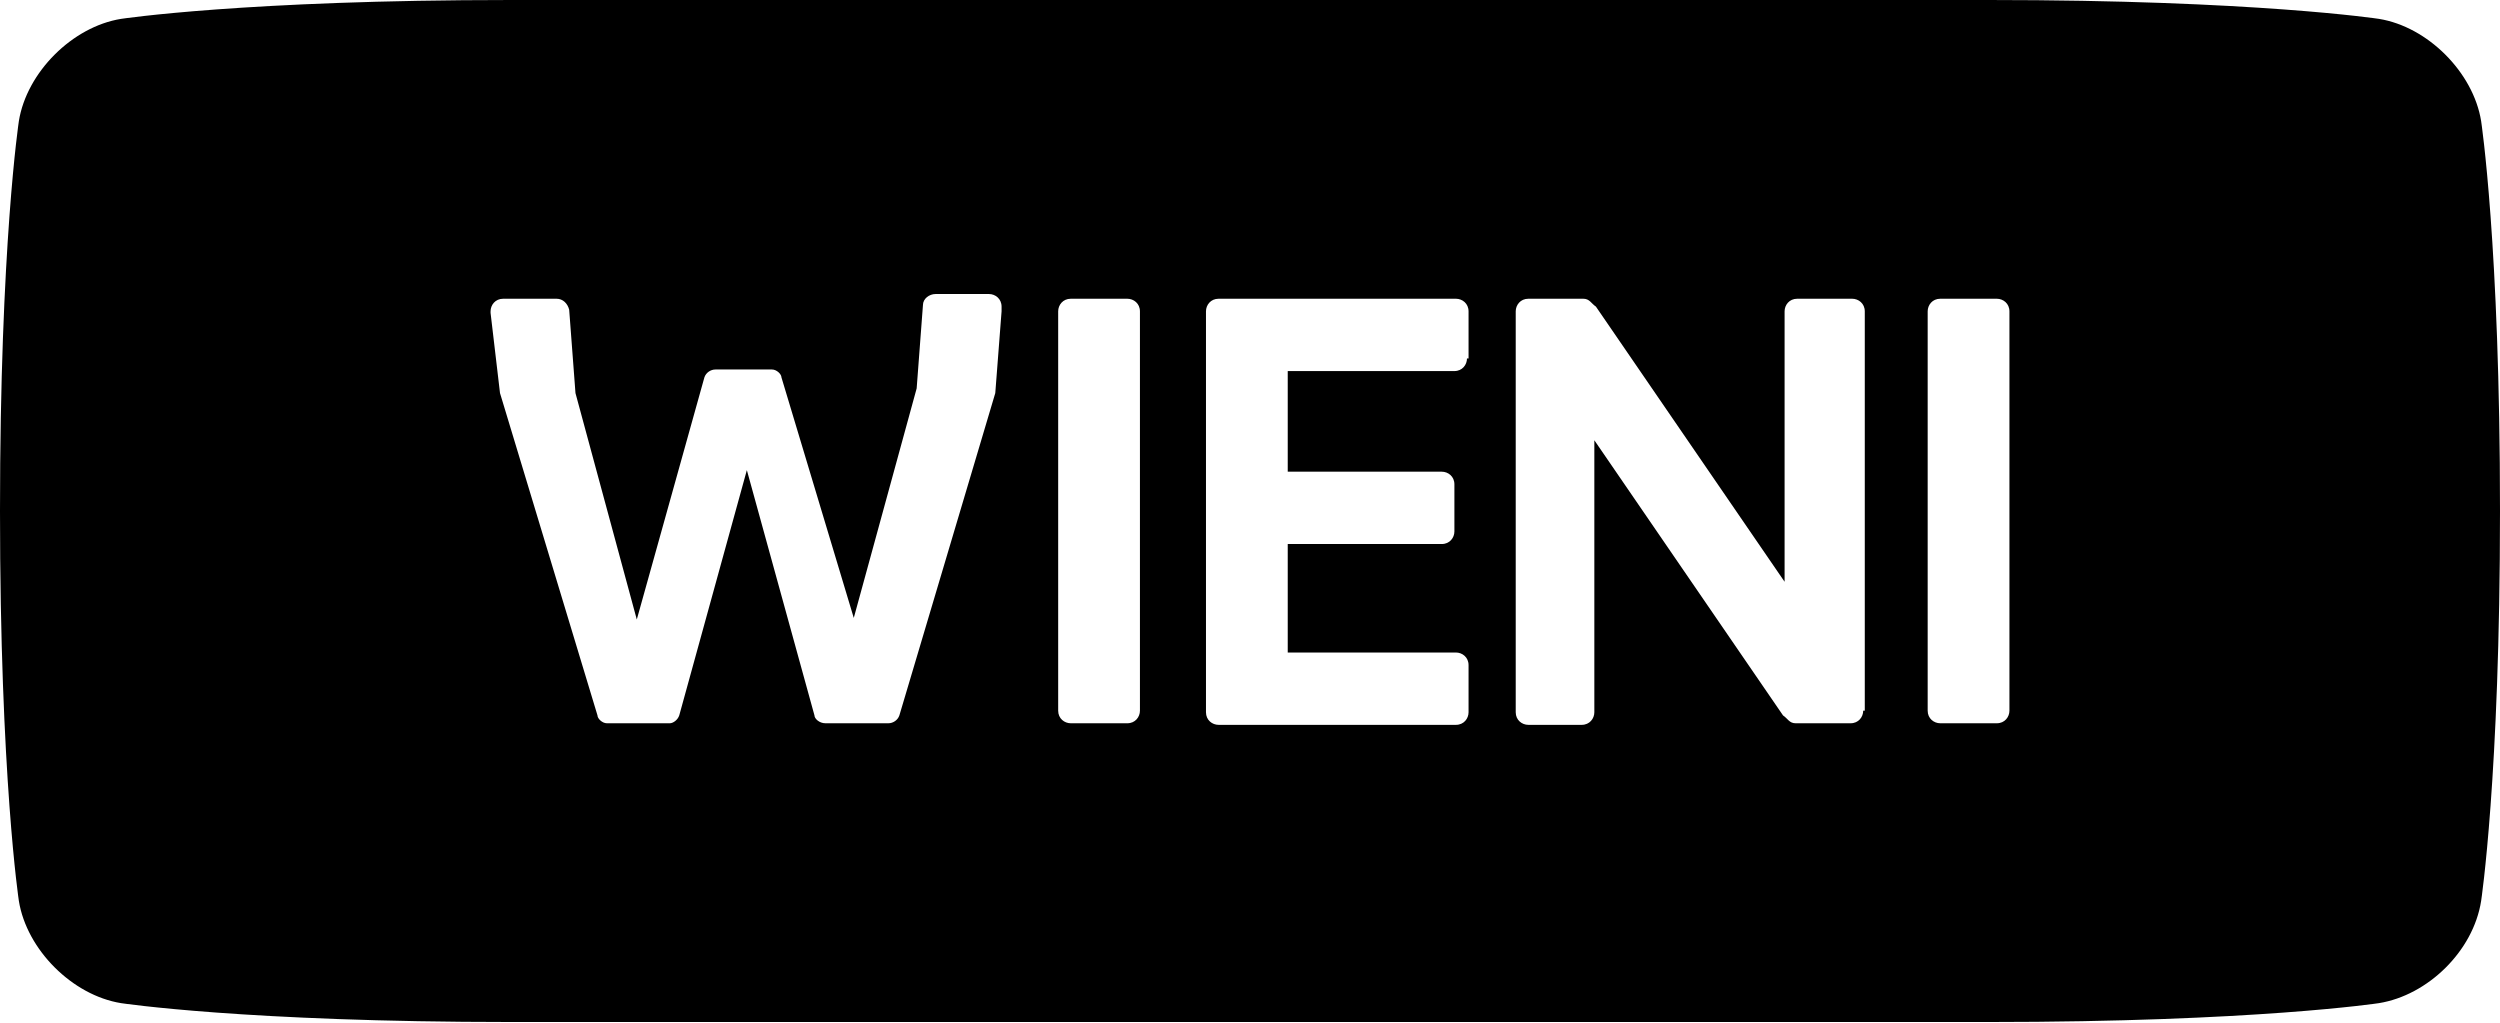
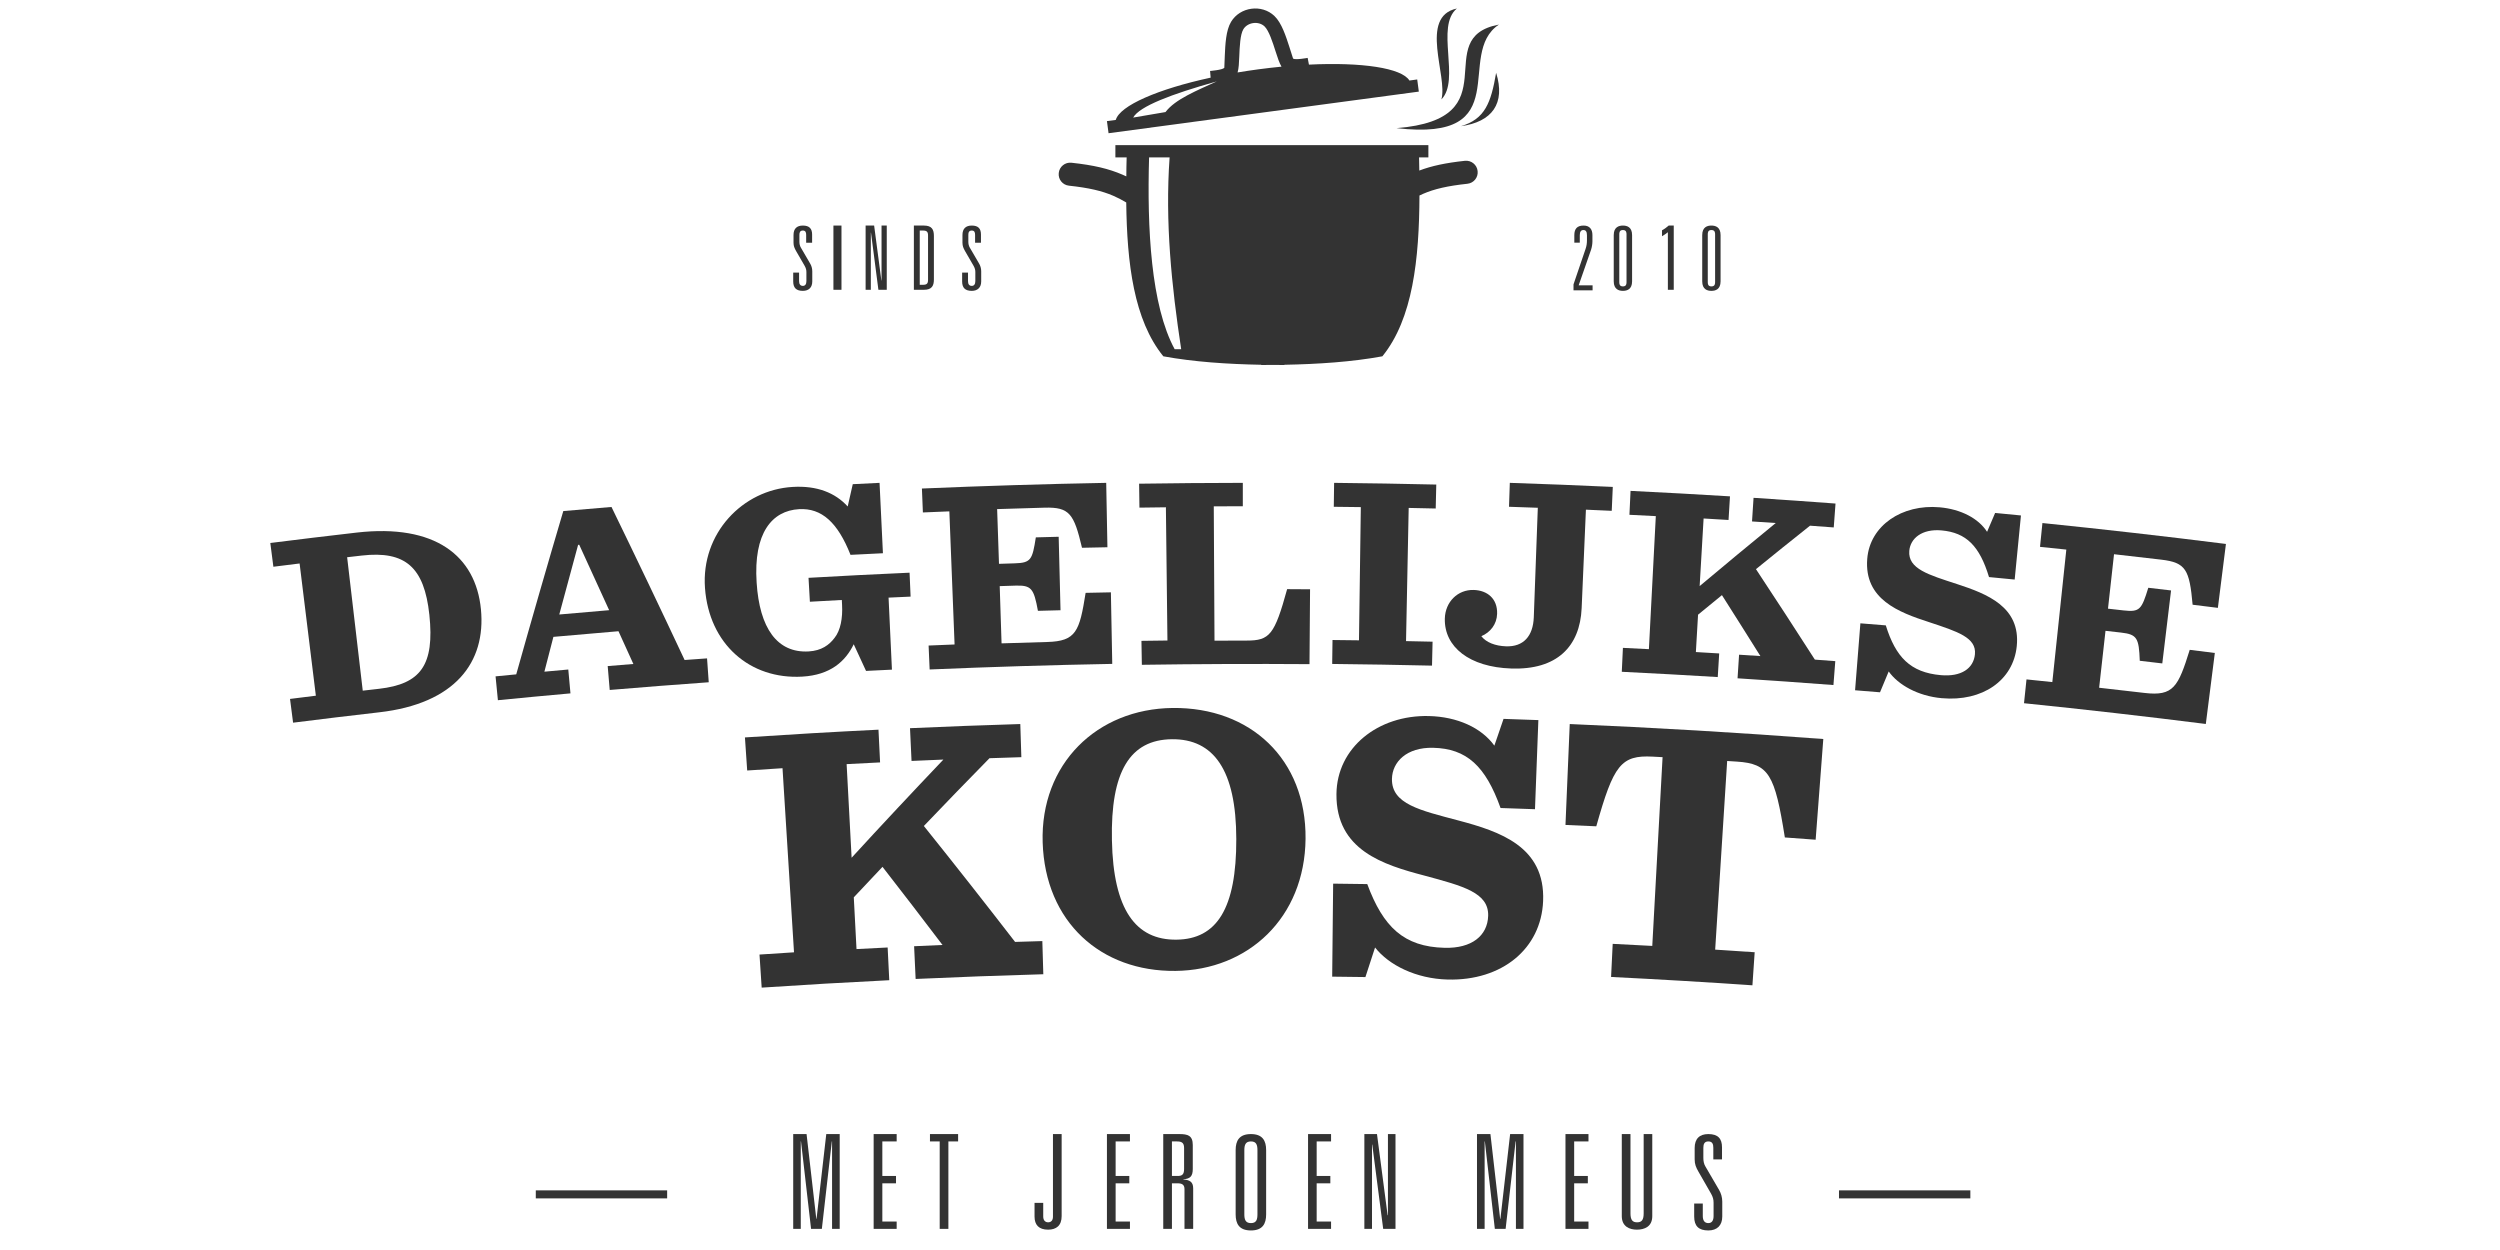
- <svg xmlns="http://www.w3.org/2000/svg" version="1.1" x="0px" y="0px" viewBox="0 0 159 65" xml:space="preserve">
-   <path d="M157.8,57.3c0,0,1.2-7.9,1.2-24.8s-1.2-24.8-1.2-24.8c-0.5-3.1-3.4-6-6.5-6.5c0,0-7.9-1.2-24.8-1.2h-94                                 C15.6,0,7.7,1.2,7.7,1.2c-3.1,0.5-6,3.4-6.5,6.5c0,0-1.2,7.9-1.2,24.8s1.2,24.8,1.2,24.8c0.5,3.1,3.4,6,6.5,6.5                                 c0,0,7.9,1.2,24.8,1.2h94c16.9,0,24.8-1.2,24.8-1.2C154.4,63.3,157.3,60.5,157.8,57.3z M63.7,19.8L63.3,25l-6.1,20.5                                 c-0.1,0.3-0.4,0.5-0.7,0.5h-4c-0.4,0-0.7-0.3-0.7-0.5l-4.3-15.6l-4.3,15.6c-0.1,0.3-0.4,0.5-0.6,0.5h-4c-0.3,0-0.6-0.3-0.6-0.5                                 L31.8,25l-0.6-5.1v-0.1c0-0.4,0.3-0.8,0.8-0.8h3.4c0.4,0,0.7,0.3,0.8,0.7l0.4,5.3l3.9,14.4L44.8,24c0.1-0.3,0.4-0.5,0.7-0.5h1.8h1.8                                 c0.3,0,0.6,0.3,0.6,0.5l4.6,15.3l4-14.6l0.4-5.3c0-0.4,0.4-0.7,0.8-0.7h3.4c0.4,0,0.8,0.3,0.8,0.8V19.8z M72.5,45.2                                 c0,0.4-0.3,0.8-0.8,0.8h-3.6c-0.4,0-0.8-0.3-0.8-0.8V19.8c0-0.4,0.3-0.8,0.8-0.8h3.6c0.4,0,0.8,0.3,0.8,0.8V45.2z M93.3,22.8                                 c0,0.4-0.3,0.8-0.8,0.8H81.9V30h9.8c0.4,0,0.8,0.3,0.8,0.8v3c0,0.4-0.3,0.8-0.8,0.8h-9.8v6.9h10.7c0.4,0,0.8,0.3,0.8,0.8v3                                 c0,0.4-0.3,0.8-0.8,0.8H77.5c-0.4,0-0.8-0.3-0.8-0.8V19.8c0-0.4,0.3-0.8,0.8-0.8h15.1c0.4,0,0.8,0.3,0.8,0.8V22.8z M118.6,45.2h-0.1                                 c0,0.4-0.3,0.8-0.8,0.8h-3.5c-0.4,0-0.5-0.3-0.8-0.5l-12-17.5v17.3c0,0.4-0.3,0.8-0.8,0.8h-3.4c-0.4,0-0.8-0.3-0.8-0.8V19.8                                 c0-0.4,0.3-0.8,0.8-0.8h3.5c0.4,0,0.5,0.3,0.8,0.5l12,17.5V19.8c0-0.4,0.3-0.8,0.8-0.8h3.5c0.4,0,0.8,0.3,0.8,0.8V45.2z M127.8,45.2                                 c0,0.4-0.3,0.8-0.8,0.8h-3.6c-0.4,0-0.8-0.3-0.8-0.8V19.8c0-0.4,0.3-0.8,0.8-0.8h3.6c0.4,0,0.8,0.3,0.8,0.8V45.2z" />
+ <svg xmlns="http://www.w3.org/2000/svg" width="200px" height="100px" viewBox="25 0 200 100" version="1.1">
+   <g id="logo" stroke="none" stroke-width="1" fill="none" fill-rule="evenodd" transform="translate(25, 0)">
+     <g id="Group-4">
+       <polygon id="Fill-123" fill="#333333" points="42.863 95.871 53.372 95.871 53.372 95.229 42.863 95.229" />
+       <rect id="Rectangle-3" x="0" y="0" width="200" height="99" />
+       <polyline id="Fill-124" fill="#333333" points="66.102 90.726 67.176 90.726 67.176 98.31 66.565 98.31 66.565 91.314 66.546 91.314 65.748 98.31 64.885 98.31 64.081 91.314 64.062 91.314 64.062 98.31 63.457 98.31 63.457 90.726 64.525 90.726 65.304 97.512 65.323 97.512 66.102 90.726" />
+       <polyline id="Fill-125" fill="#333333" points="69.892 90.726 71.733 90.726 71.733 91.314 70.587 91.314 70.587 94.077 71.681 94.077 71.681 94.666 70.587 94.666 70.587 97.723 71.733 97.723 71.733 98.31 69.892 98.31 69.892 90.726" />
+       <polyline id="Fill-126" fill="#333333" points="75.176 91.314 74.397 91.314 74.397 90.726 76.649 90.726 76.649 91.314 75.871 91.314 75.871 98.31 75.176 98.31 75.176 91.314" />
+       <path d="M84.237,90.726 L84.932,90.726 L84.932,97.292 C84.932,98.047 84.501,98.373 83.851,98.373 C83.111,98.373 82.763,97.995 82.763,97.323 L82.763,96.23 L83.458,96.23 L83.458,97.323 C83.458,97.648 83.638,97.785 83.851,97.785 C84.07,97.785 84.237,97.648 84.237,97.334 L84.237,90.726" id="Fill-127" fill="#333333" />
+       <polyline id="Fill-128" fill="#333333" points="88.555 90.726 90.396 90.726 90.396 91.314 89.25 91.314 89.25 94.077 90.344 94.077 90.344 94.666 89.25 94.666 89.25 97.723 90.396 97.723 90.396 98.31 88.555 98.31 88.555 90.726" />
+       <path d="M94.212,94.077 C94.54,94.077 94.727,93.982 94.727,93.53 L94.727,91.829 C94.727,91.388 94.495,91.314 94.141,91.314 L93.755,91.314 L93.755,94.077 L94.212,94.077 L94.212,94.077 Z M94.759,95.128 C94.759,94.759 94.54,94.666 94.212,94.666 L93.755,94.666 L93.755,98.31 L93.06,98.31 L93.06,90.726 L94.354,90.726 C95.017,90.726 95.422,90.841 95.422,91.597 L95.422,93.521 C95.422,94.108 95.203,94.309 94.669,94.339 L94.669,94.361 C95.158,94.391 95.454,94.539 95.454,95.063 L95.454,98.31 L94.759,98.31 L94.759,95.128 L94.759,95.128 Z" id="Fill-129" fill="#333333" />
+       <path d="M99.547,97.134 C99.547,97.555 99.631,97.848 100.075,97.848 C100.519,97.848 100.596,97.555 100.596,97.134 L100.596,92.03 C100.596,91.608 100.519,91.314 100.075,91.314 C99.631,91.314 99.547,91.608 99.547,92.03 L99.547,97.134 L99.547,97.134 Z M98.852,92.008 C98.852,91.261 99.135,90.726 100.075,90.726 C101.008,90.726 101.291,91.261 101.291,92.008 L101.291,97.154 C101.291,97.903 101.008,98.436 100.075,98.436 C99.135,98.436 98.852,97.903 98.852,97.154 L98.852,92.008 L98.852,92.008 Z" id="Fill-130" fill="#333333" />
+       <polyline id="Fill-131" fill="#333333" points="104.644 90.726 106.485 90.726 106.485 91.314 105.333 91.314 105.333 94.077 106.427 94.077 106.427 94.666 105.333 94.666 105.333 97.723 106.485 97.723 106.485 98.31 104.644 98.31 104.644 90.726" />
+       <polyline id="Fill-132" fill="#333333" points="111.035 90.726 111.64 90.726 111.64 98.31 110.655 98.31 109.78 91.567 109.76 91.567 109.76 98.31 109.149 98.31 109.149 90.726 110.159 90.726 111.009 97.218 111.035 97.218 111.035 90.726" />
+       <polyline id="Fill-133" fill="#333333" points="120.81 90.726 121.879 90.726 121.879 98.31 121.274 98.31 121.274 91.314 121.248 91.314 120.45 98.31 119.587 98.31 118.789 91.314 118.77 91.314 118.77 98.31 118.159 98.31 118.159 90.726 119.234 90.726 120.012 97.512 120.032 97.512 120.81 90.726" />
+       <polyline id="Fill-134" fill="#333333" points="125.238 90.726 127.078 90.726 127.078 91.314 125.933 91.314 125.933 94.077 127.027 94.077 127.027 94.666 125.933 94.666 125.933 97.723 127.078 97.723 127.078 98.31 125.238 98.31 125.238 90.726" />
+       <path d="M131.493,90.726 L132.182,90.726 L132.182,97.292 C132.182,98.131 131.558,98.373 130.953,98.373 C130.373,98.373 129.743,98.131 129.743,97.292 L129.743,90.726 L130.438,90.726 L130.438,97.071 C130.438,97.617 130.618,97.785 130.966,97.785 C131.319,97.785 131.493,97.617 131.493,97.071 L131.493,90.726" id="Fill-135" fill="#333333" />
+       <path d="M137.066,91.829 C137.066,91.536 136.996,91.314 136.667,91.314 C136.346,91.314 136.268,91.536 136.268,91.829 L136.268,92.628 C136.268,92.869 136.307,93.111 136.429,93.311 L137.53,95.201 C137.684,95.463 137.781,95.79 137.781,96.127 L137.781,97.323 C137.781,98.038 137.362,98.436 136.667,98.436 C135.902,98.436 135.535,98.091 135.535,97.323 L135.535,96.284 L136.223,96.284 L136.223,97.282 C136.223,97.637 136.365,97.848 136.667,97.848 C136.951,97.848 137.086,97.637 137.086,97.282 L137.086,96.22 C137.086,95.958 137.034,95.759 136.886,95.495 L135.869,93.721 C135.683,93.395 135.573,93.142 135.573,92.754 L135.573,91.84 C135.573,91.094 135.966,90.726 136.667,90.726 C137.446,90.726 137.761,91.094 137.761,91.788 L137.761,92.754 L137.066,92.754 L137.066,91.829" id="Fill-136" fill="#333333" />
+       <polygon id="Fill-137" fill="#333333" points="147.119 95.871 157.628 95.871 157.628 95.229 147.119 95.229" />
+       <path d="M64.493,18.792 C64.493,18.594 64.448,18.443 64.229,18.443 C64.004,18.443 63.952,18.594 63.952,18.792 L63.952,19.334 C63.952,19.497 63.984,19.661 64.062,19.796 L64.808,21.077 C64.917,21.255 64.982,21.475 64.982,21.704 L64.982,22.514 C64.982,22.999 64.699,23.269 64.229,23.269 C63.708,23.269 63.457,23.035 63.457,22.514 L63.457,21.809 L63.926,21.809 L63.926,22.486 C63.926,22.728 64.023,22.871 64.229,22.871 C64.422,22.871 64.512,22.728 64.512,22.486 L64.512,21.767 C64.512,21.589 64.473,21.454 64.377,21.276 L63.682,20.073 C63.56,19.852 63.482,19.681 63.482,19.419 L63.482,18.8 C63.482,18.294 63.746,18.045 64.229,18.045 C64.75,18.045 64.969,18.294 64.969,18.764 L64.969,19.419 L64.493,19.419 L64.493,18.792" id="Fill-138" fill="#333333" />
+       <polygon id="Fill-139" fill="#333333" points="66.674 23.183 67.318 23.183 67.318 18.045 66.674 18.045" />
+       <polyline id="Fill-140" fill="#333333" points="70.523 18.045 70.941 18.045 70.941 23.183 70.272 23.183 69.68 18.614 69.667 18.614 69.667 23.183 69.249 23.183 69.249 18.045 69.931 18.045 70.51 22.443 70.523 22.443 70.523 18.045" />
+       <path d="M73.831,22.784 C74.146,22.784 74.243,22.685 74.243,22.386 L74.243,18.842 C74.243,18.543 74.146,18.443 73.831,18.443 L73.58,18.443 L73.58,22.784 L73.831,22.784 L73.831,22.784 Z M73.11,18.045 L73.914,18.045 C74.558,18.045 74.712,18.372 74.712,18.878 L74.712,22.35 C74.712,22.856 74.558,23.183 73.914,23.183 L73.11,23.183 L73.11,18.045 L73.11,18.045 Z" id="Fill-141" fill="#333333" />
+       <path d="M78.007,18.792 C78.007,18.594 77.962,18.443 77.743,18.443 C77.518,18.443 77.467,18.594 77.467,18.792 L77.467,19.334 C77.467,19.497 77.499,19.661 77.576,19.796 L78.323,21.077 C78.432,21.255 78.496,21.475 78.496,21.704 L78.496,22.514 C78.496,22.999 78.207,23.269 77.743,23.269 C77.222,23.269 76.971,23.035 76.971,22.514 L76.971,21.809 L77.441,21.809 L77.441,22.486 C77.441,22.728 77.531,22.871 77.743,22.871 C77.93,22.871 78.027,22.728 78.027,22.486 L78.027,21.767 C78.027,21.589 77.988,21.454 77.892,21.276 L77.196,20.073 C77.074,19.852 76.997,19.681 76.997,19.419 L76.997,18.8 C76.997,18.294 77.261,18.045 77.743,18.045 C78.265,18.045 78.477,18.294 78.477,18.764 L78.477,19.419 L78.007,19.419 L78.007,18.792" id="Fill-142" fill="#333333" />
+       <path d="M125.946,18.814 C125.946,18.301 126.171,18.045 126.692,18.045 C127.162,18.045 127.394,18.337 127.394,18.806 L127.394,19.305 C127.394,19.497 127.355,19.775 127.284,19.981 L126.293,22.827 L127.407,22.827 L127.407,23.226 L125.881,23.226 L125.881,22.75 L126.84,19.93 C126.924,19.689 126.956,19.476 126.956,19.227 L126.956,18.821 C126.956,18.536 126.866,18.402 126.673,18.402 C126.48,18.402 126.383,18.536 126.383,18.821 L126.383,19.412 L125.946,19.412 L125.946,18.814" id="Fill-143" fill="#333333" />
+       <path d="M130.122,18.757 C130.122,18.629 130.122,18.402 129.833,18.402 C129.543,18.402 129.543,18.629 129.543,18.757 L129.543,22.557 C129.543,22.686 129.543,22.913 129.833,22.913 C130.122,22.913 130.122,22.686 130.122,22.557 L130.122,18.757 L130.122,18.757 Z M129.099,18.806 C129.099,18.16 129.518,18.045 129.833,18.045 C130.155,18.045 130.567,18.16 130.567,18.806 L130.567,22.507 C130.567,23.155 130.155,23.269 129.833,23.269 C129.518,23.269 129.099,23.155 129.099,22.507 L129.099,18.806 L129.099,18.806 Z" id="Fill-144" fill="#333333" />
+       <path d="M133.43,18.578 C133.321,18.67 133.096,18.827 132.961,18.899 L132.961,18.422 C133.128,18.344 133.372,18.158 133.495,18.045 L133.9,18.045 L133.9,23.183 L133.43,23.183 L133.43,18.578" id="Fill-145" fill="#333333" />
+       <path d="M137.208,18.757 C137.208,18.629 137.208,18.402 136.912,18.402 C136.622,18.402 136.622,18.629 136.622,18.757 L136.622,22.557 C136.622,22.686 136.622,22.913 136.912,22.913 C137.208,22.913 137.208,22.686 137.208,22.557 L137.208,18.757 L137.208,18.757 Z M136.178,18.806 C136.178,18.16 136.59,18.045 136.912,18.045 C137.234,18.045 137.646,18.16 137.646,18.806 L137.646,22.507 C137.646,23.155 137.234,23.269 136.912,23.269 C136.59,23.269 136.178,23.155 136.178,22.507 L136.178,18.806 L136.178,18.806 Z" id="Fill-146" fill="#333333" />
+       <path d="M100.673,5.545 C100.107,5.621 99.554,5.706 99.007,5.797 C99.103,5.467 99.122,5.02 99.142,4.517 C99.174,3.729 99.213,2.762 99.47,2.338 C99.811,1.777 100.686,1.66 101.162,2.111 C101.516,2.453 101.812,3.374 102.051,4.127 C102.205,4.61 102.347,5.038 102.52,5.332 C101.922,5.39 101.304,5.462 100.673,5.545 M93.24,8.965 C92.378,9.112 91.516,9.259 90.653,9.406 C91.149,8.509 93.704,7.531 97.34,6.513 C95.75,7.248 94.019,7.932 93.24,8.965 M113.377,6.357 L112.753,6.442 C112.142,5.437 108.937,4.962 104.715,5.17 L104.612,4.631 C104.612,4.631 103.634,4.816 103.447,4.687 C103.447,4.687 103.318,4.272 103.157,3.778 C102.874,2.902 102.533,1.831 101.954,1.28 C100.944,0.312 99.206,0.546 98.485,1.747 C98.073,2.43 98.022,3.553 97.983,4.472 C97.964,4.99 97.945,5.425 97.945,5.425 C97.797,5.599 96.806,5.677 96.806,5.677 L96.851,6.212 C92.635,7.126 89.591,8.446 89.263,9.592 L88.555,9.688 L88.684,10.658 L113.506,7.329 L113.377,6.357" id="Fill-147" fill="#333333" />
+       <path d="M93.974,27.938 C92.075,24.444 91.76,18.26 91.927,12.593 L93.568,12.593 C93.201,17.752 93.723,22.852 94.495,27.938 L93.974,27.938 L93.974,27.938 Z M118.21,13.685 C118.158,13.179 117.701,12.811 117.193,12.864 C115.636,13.033 114.529,13.272 113.544,13.644 C113.538,13.294 113.531,12.943 113.525,12.593 L114.271,12.593 L114.271,11.613 L89.231,11.613 L89.231,12.593 L90.132,12.593 C90.119,13.1 90.106,13.606 90.106,14.111 C90.003,14.061 89.893,14.014 89.79,13.969 C88.696,13.498 87.499,13.211 85.717,13.019 C85.208,12.963 84.751,13.331 84.7,13.839 C84.642,14.346 85.009,14.801 85.517,14.854 C87.113,15.026 88.149,15.269 89.057,15.66 C89.411,15.811 89.752,15.99 90.099,16.197 C90.157,21.077 90.711,25.608 93.066,28.505 C95.505,28.953 98.202,29.131 100.898,29.182 L100.898,29.199 C101.207,29.199 101.516,29.198 101.825,29.195 C102.134,29.198 102.443,29.199 102.752,29.199 L102.752,29.182 C105.455,29.131 108.151,28.953 110.59,28.505 C113.029,25.498 113.538,20.732 113.557,15.641 C113.653,15.594 113.75,15.55 113.847,15.507 C114.754,15.115 115.797,14.873 117.393,14.701 C117.901,14.647 118.268,14.193 118.21,13.685 L118.21,13.685 Z" id="Fill-148" fill="#333333" />
+       <path d="M116.872,10.096 C118.802,9.527 119.279,8.229 119.69,5.825 C120.456,8.277 119.369,9.756 116.872,10.096" id="Fill-149" fill="#333333" />
+       <path d="M115.31,7.954 C116.854,6.393 114.808,2.113 116.552,0.679 C113.482,1.333 115.844,6.104 115.31,7.954" id="Fill-150" fill="#333333" />
+       <path d="M111.723,10.252 C121.422,11.383 116.35,4.337 119.916,1.965 C114.259,3.027 120.984,9.51 111.723,10.252" id="Fill-151" fill="#333333" />
+       <path d="M30.326,55.103 C33.654,54.724 34.773,53.216 34.349,49.185 C33.943,45.376 32.431,44.046 28.943,44.444 C28.55,44.489 28.164,44.533 27.771,44.579 C28.19,48.137 28.602,51.695 29.02,55.253 C29.458,55.202 29.889,55.152 30.326,55.103 L30.326,55.103 Z M23.202,55.914 C23.891,55.826 24.579,55.741 25.268,55.656 C24.837,52.13 24.406,48.604 23.968,45.078 C23.273,45.164 22.571,45.251 21.87,45.34 C21.786,44.706 21.709,44.072 21.625,43.439 C23.929,43.148 26.233,42.87 28.544,42.605 C34.812,41.89 38.055,44.467 38.474,48.736 C38.892,52.993 36.395,56.295 30.333,56.985 C28.035,57.248 25.738,57.525 23.447,57.815 C23.363,57.181 23.286,56.547 23.202,55.914 L23.202,55.914 Z" id="Fill-166" fill="#333333" />
+       <path d="M44.742,49.16 C46.074,49.041 47.4,48.926 48.732,48.815 C47.94,47.069 47.142,45.324 46.338,43.581 C46.312,43.583 46.274,43.587 46.248,43.589 C45.739,45.445 45.238,47.303 44.742,49.16 L44.742,49.16 Z M49.479,50.498 C47.741,50.641 46.01,50.791 44.272,50.949 C44.034,51.877 43.79,52.806 43.551,53.735 C44.189,53.676 44.826,53.618 45.463,53.561 C45.521,54.197 45.579,54.833 45.637,55.47 C43.699,55.643 41.762,55.825 39.832,56.016 C39.767,55.38 39.709,54.745 39.645,54.109 C40.198,54.055 40.745,54.001 41.299,53.948 C42.522,49.589 43.777,45.236 45.064,40.885 C46.351,40.771 47.632,40.662 48.919,40.557 C50.901,44.629 52.851,48.71 54.769,52.8 C55.367,52.756 55.966,52.713 56.564,52.67 C56.609,53.307 56.654,53.945 56.699,54.581 C54.061,54.769 51.422,54.974 48.777,55.197 C48.726,54.56 48.674,53.924 48.616,53.287 C49.305,53.229 49.987,53.173 50.669,53.118 C50.277,52.244 49.878,51.371 49.479,50.498 L49.479,50.498 Z" id="Fill-167" fill="#333333" />
+       <path d="M64.192,54.129 C59.996,54.376 56.727,51.527 56.399,47.044 C56.077,42.674 59.404,39.188 63.414,38.954 C65.37,38.838 66.818,39.424 67.816,40.518 C67.951,39.923 68.086,39.328 68.221,38.734 C68.935,38.697 69.65,38.662 70.364,38.628 C70.454,40.505 70.544,42.382 70.634,44.259 C69.772,44.3 68.903,44.344 68.041,44.388 C67.018,41.795 65.731,40.628 63.922,40.733 C61.76,40.858 60.267,42.633 60.531,46.611 C60.762,50.237 62.165,52.261 64.701,52.114 C65.711,52.055 66.335,51.603 66.767,51.027 C67.243,50.428 67.423,49.448 67.365,48.393 C67.359,48.261 67.352,48.129 67.346,47.998 C66.496,48.043 65.647,48.09 64.791,48.139 C64.759,47.502 64.72,46.864 64.682,46.226 C67.378,46.071 70.068,45.934 72.765,45.815 C72.79,46.453 72.816,47.091 72.848,47.729 C72.256,47.755 71.671,47.782 71.085,47.81 C71.175,49.73 71.265,51.651 71.355,53.572 C70.667,53.604 69.972,53.638 69.283,53.673 C68.955,52.962 68.627,52.252 68.298,51.54 C67.629,52.923 66.419,53.998 64.192,54.129" id="Fill-168" fill="#333333" />
+       <path d="M74.288,51.643 C74.976,51.614 75.671,51.585 76.366,51.558 C76.225,48.009 76.083,44.459 75.948,40.909 C75.24,40.937 74.539,40.966 73.831,40.996 C73.805,40.358 73.779,39.72 73.753,39.082 C78.664,38.873 83.581,38.721 88.497,38.628 C88.529,40.345 88.562,42.063 88.594,43.78 C87.918,43.793 87.242,43.807 86.56,43.822 C85.917,41.084 85.55,40.561 83.574,40.613 C82.306,40.648 81.039,40.686 79.771,40.728 C79.822,42.188 79.867,43.647 79.919,45.107 C80.337,45.093 80.755,45.079 81.174,45.067 C82.48,45.027 82.589,44.783 82.866,42.99 C83.478,42.972 84.083,42.956 84.694,42.941 C84.739,44.9 84.79,46.86 84.842,48.819 C84.237,48.834 83.638,48.85 83.034,48.867 C82.705,47.071 82.512,46.811 81.232,46.85 C80.813,46.863 80.395,46.876 79.977,46.89 C80.028,48.416 80.08,49.943 80.125,51.469 C81.341,51.428 82.557,51.392 83.774,51.359 C86.103,51.297 86.361,50.501 86.85,47.428 C87.526,47.413 88.201,47.399 88.871,47.387 C88.909,49.294 88.941,51.203 88.98,53.111 C84.108,53.202 79.237,53.351 74.371,53.558 C74.339,52.92 74.313,52.282 74.288,51.643" id="Fill-169" fill="#333333" />
+       <path d="M99.425,38.628 L99.425,40.499 C98.653,40.5 97.874,40.503 97.102,40.508 C97.121,44.09 97.14,47.672 97.16,51.254 C98.022,51.25 98.884,51.247 99.74,51.246 C101.568,51.245 101.96,50.807 102.971,47.132 C103.582,47.135 104.194,47.138 104.805,47.143 C104.792,49.139 104.779,51.135 104.76,53.132 C100.294,53.1 95.815,53.117 91.348,53.184 C91.335,52.545 91.329,51.906 91.316,51.268 C92.011,51.257 92.7,51.248 93.395,51.241 C93.356,47.688 93.311,44.135 93.272,40.583 C92.571,40.591 91.863,40.601 91.155,40.611 C91.149,39.972 91.136,39.334 91.129,38.696 C93.897,38.655 96.658,38.632 99.425,38.628" id="Fill-170" fill="#333333" />
+       <path d="M106.601,51.201 C107.302,51.208 108.01,51.216 108.718,51.226 C108.769,47.673 108.821,44.122 108.866,40.569 C108.145,40.559 107.424,40.551 106.703,40.543 C106.716,39.905 106.723,39.266 106.729,38.628 C109.451,38.656 112.174,38.701 114.902,38.765 C114.89,39.404 114.87,40.042 114.857,40.681 C114.137,40.664 113.416,40.648 112.695,40.634 C112.624,44.186 112.553,47.738 112.483,51.289 C113.191,51.304 113.898,51.318 114.606,51.335 C114.593,51.974 114.581,52.613 114.561,53.251 C111.903,53.189 109.239,53.144 106.575,53.116 C106.581,52.477 106.594,51.839 106.601,51.201" id="Fill-171" fill="#333333" />
+       <path d="M115.586,49.492 C115.618,48.149 116.622,47.16 117.896,47.197 C118.99,47.229 119.807,47.894 119.769,49.105 C119.743,49.941 119.234,50.585 118.507,50.895 C118.887,51.39 119.614,51.677 120.489,51.706 C121.873,51.751 122.645,50.899 122.703,49.381 C122.806,46.462 122.916,43.542 123.025,40.622 C122.253,40.594 121.487,40.567 120.721,40.542 C120.74,39.904 120.766,39.266 120.785,38.628 C123.533,38.718 126.281,38.826 129.023,38.953 C128.997,39.591 128.965,40.228 128.939,40.866 C128.251,40.835 127.562,40.804 126.873,40.774 C126.758,43.4 126.648,46.026 126.532,48.652 C126.397,51.733 124.544,53.608 120.895,53.481 C117.561,53.37 115.534,51.761 115.586,49.492" id="Fill-172" fill="#333333" />
+       <path d="M135.67,52.164 C136.288,52.201 136.912,52.238 137.536,52.276 C137.498,52.906 137.459,53.535 137.42,54.165 C134.859,54.009 132.298,53.868 129.743,53.743 C129.775,53.105 129.801,52.467 129.833,51.829 C130.528,51.863 131.217,51.897 131.912,51.933 C132.092,48.385 132.278,44.838 132.465,41.29 C131.764,41.254 131.056,41.218 130.354,41.184 C130.386,40.546 130.419,39.908 130.444,39.271 C133.096,39.399 135.747,39.545 138.399,39.708 C138.36,40.338 138.321,40.968 138.283,41.598 C137.62,41.558 136.957,41.518 136.288,41.479 C136.185,43.282 136.082,45.085 135.972,46.887 C137.987,45.196 140.014,43.514 142.06,41.842 C141.423,41.799 140.793,41.757 140.162,41.716 C140.201,41.086 140.239,40.457 140.284,39.826 C142.472,39.968 144.66,40.12 146.842,40.284 C146.797,40.921 146.752,41.558 146.7,42.195 C146.07,42.147 145.433,42.101 144.802,42.055 C143.348,43.209 141.906,44.368 140.477,45.532 C142.067,47.939 143.637,50.351 145.188,52.769 C145.735,52.809 146.276,52.85 146.823,52.892 C146.778,53.529 146.726,54.166 146.675,54.803 C144.12,54.607 141.565,54.428 139.004,54.264 C139.042,53.635 139.087,53.005 139.126,52.376 C139.692,52.412 140.265,52.449 140.831,52.486 C139.814,50.859 138.785,49.234 137.755,47.611 C137.111,48.131 136.481,48.652 135.844,49.175 C135.786,50.171 135.728,51.168 135.67,52.164" id="Fill-173" fill="#333333" />
+       <path d="M148.831,49.866 C149.506,49.919 150.189,49.975 150.864,50.03 C151.656,52.571 152.827,53.793 155.26,54.012 C156.894,54.159 157.885,53.483 157.995,52.342 C158.124,51.004 156.605,50.527 154.339,49.775 C151.888,48.982 149.127,47.943 149.378,44.717 C149.584,42.04 152.164,40.318 155.17,40.584 C156.862,40.733 158.272,41.462 158.967,42.546 C159.185,42.042 159.398,41.539 159.61,41.036 C160.299,41.102 160.987,41.169 161.676,41.237 C161.509,42.946 161.341,44.655 161.174,46.364 C160.485,46.297 159.803,46.231 159.121,46.166 C158.368,43.684 157.306,42.609 155.318,42.432 C153.747,42.293 152.827,43.078 152.743,44.066 C152.621,45.515 154.301,45.986 156.553,46.722 C158.992,47.518 161.657,48.56 161.341,51.693 C161.065,54.433 158.6,56.151 155.331,55.854 C153.445,55.683 151.862,54.797 151.096,53.716 C150.858,54.271 150.626,54.827 150.401,55.383 C149.732,55.328 149.069,55.275 148.406,55.222 C148.541,53.436 148.689,51.651 148.831,49.866" id="Fill-174" fill="#333333" />
+       <path d="M162.12,54.352 C162.809,54.422 163.497,54.494 164.186,54.567 C164.559,51.033 164.932,47.5 165.306,43.967 C164.604,43.893 163.903,43.821 163.201,43.749 C163.266,43.114 163.33,42.478 163.394,41.843 C168.292,42.343 173.183,42.9 178.074,43.516 C177.855,45.22 177.643,46.924 177.43,48.629 C176.754,48.544 176.079,48.46 175.409,48.378 C175.158,45.575 174.875,45.005 172.906,44.773 C171.645,44.623 170.383,44.479 169.122,44.338 C168.961,45.789 168.8,47.241 168.639,48.693 C169.051,48.74 169.469,48.787 169.888,48.834 C171.188,48.982 171.329,48.757 171.863,47.022 C172.468,47.093 173.073,47.164 173.685,47.236 C173.447,49.182 173.215,51.129 172.983,53.074 C172.385,53.003 171.786,52.933 171.181,52.862 C171.117,51.037 170.962,50.752 169.688,50.607 C169.27,50.559 168.858,50.512 168.44,50.466 C168.266,51.983 168.099,53.501 167.931,55.019 C169.141,55.154 170.351,55.293 171.561,55.435 C173.878,55.709 174.251,54.958 175.178,51.987 C175.847,52.07 176.516,52.153 177.186,52.238 C176.948,54.131 176.703,56.024 176.465,57.918 C171.625,57.307 166.773,56.753 161.921,56.258 C161.991,55.623 162.056,54.987 162.12,54.352" id="Fill-175" fill="#333333" />
+       <path d="M68.521,75.926 C69.352,75.883 70.182,75.84 71.012,75.799 C71.057,76.671 71.096,77.545 71.141,78.417 C67.736,78.585 64.332,78.782 60.934,79.01 C60.876,78.128 60.818,77.246 60.76,76.364 C61.68,76.302 62.601,76.242 63.521,76.185 C63.212,71.276 62.91,66.367 62.601,61.457 C61.661,61.516 60.715,61.577 59.775,61.64 C59.711,60.758 59.653,59.876 59.595,58.994 C63.154,58.756 66.713,58.549 70.278,58.374 C70.317,59.247 70.362,60.121 70.407,60.993 C69.512,61.037 68.618,61.083 67.73,61.13 C67.865,63.627 67.994,66.123 68.129,68.62 C70.542,65.986 72.994,63.369 75.472,60.766 C74.622,60.8 73.773,60.836 72.923,60.875 C72.885,60.002 72.846,59.129 72.801,58.255 C75.742,58.123 78.683,58.012 81.624,57.923 C81.656,58.806 81.682,59.69 81.708,60.574 C80.858,60.6 80.009,60.627 79.159,60.657 C77.39,62.457 75.639,64.264 73.908,66.079 C76.379,69.155 78.805,72.247 81.206,75.353 C81.933,75.33 82.66,75.308 83.387,75.287 C83.413,76.171 83.439,77.055 83.465,77.939 C80.054,78.035 76.649,78.162 73.251,78.317 C73.206,77.444 73.168,76.571 73.129,75.698 C73.889,75.663 74.642,75.63 75.401,75.598 C73.818,73.508 72.215,71.424 70.6,69.347 C69.828,70.159 69.062,70.972 68.303,71.787 C68.373,73.166 68.451,74.547 68.521,75.926" id="Fill-176" fill="#333333" />
+       <path d="M98.903,67.123 C98.897,61.606 97.095,59.103 93.748,59.138 C90.402,59.176 88.838,61.714 88.954,67.229 C89.063,72.779 90.859,75.209 94.109,75.173 C97.352,75.141 98.916,72.675 98.903,67.123 L98.903,67.123 Z M83.413,67.391 C83.22,61.114 87.75,56.702 93.813,56.638 C100.036,56.572 104.508,60.737 104.444,67.106 C104.38,73.418 99.862,77.61 94.038,77.673 C88.066,77.737 83.612,73.763 83.413,67.391 L83.413,67.391 Z" id="Fill-177" fill="#333333" />
+       <path d="M106.652,70.691 C107.559,70.702 108.467,70.713 109.381,70.727 C110.655,74.164 112.309,75.743 115.565,75.825 C117.74,75.883 119.002,74.857 119.053,73.273 C119.111,71.414 117.058,70.886 113.976,70.053 C110.648,69.181 106.877,68.011 106.916,63.53 C106.948,59.812 110.243,57.189 114.304,57.283 C116.582,57.335 118.519,58.217 119.549,59.652 C119.793,58.938 120.038,58.224 120.283,57.51 C121.209,57.541 122.136,57.574 123.069,57.608 C122.979,59.985 122.889,62.361 122.799,64.737 C121.885,64.703 120.965,64.671 120.044,64.641 C118.841,61.277 117.329,59.886 114.651,59.823 C112.541,59.773 111.382,60.943 111.356,62.314 C111.324,64.328 113.602,64.822 116.672,65.638 C119.993,66.519 123.629,67.728 123.449,72.085 C123.294,75.895 120.167,78.479 115.803,78.363 C113.3,78.296 111.118,77.221 110.005,75.8 C109.748,76.588 109.49,77.377 109.233,78.165 C108.345,78.152 107.463,78.141 106.575,78.132 C106.601,75.652 106.626,73.171 106.652,70.691" id="Fill-178" fill="#333333" />
+       <path d="M129.016,75.508 C130.071,75.56 131.126,75.615 132.182,75.673 C132.459,70.64 132.735,65.606 133.006,60.573 C132.748,60.559 132.484,60.545 132.22,60.531 C129.672,60.397 129.086,61.195 127.703,66.104 C126.879,66.066 126.055,66.03 125.238,65.995 C125.354,63.304 125.463,60.614 125.579,57.923 C132.343,58.21 139.107,58.61 145.864,59.122 C145.658,61.808 145.452,64.493 145.252,67.178 C144.429,67.115 143.611,67.055 142.788,66.996 C141.99,61.957 141.507,61.096 138.958,60.929 C138.695,60.912 138.431,60.895 138.173,60.879 C137.852,65.909 137.53,70.94 137.214,75.971 C138.263,76.037 139.319,76.107 140.374,76.179 C140.31,77.062 140.252,77.943 140.194,78.825 C136.423,78.567 132.658,78.344 128.887,78.157 C128.932,77.274 128.977,76.391 129.016,75.508" id="Fill-179" fill="#333333" />
+     </g>
+   </g>
</svg>
